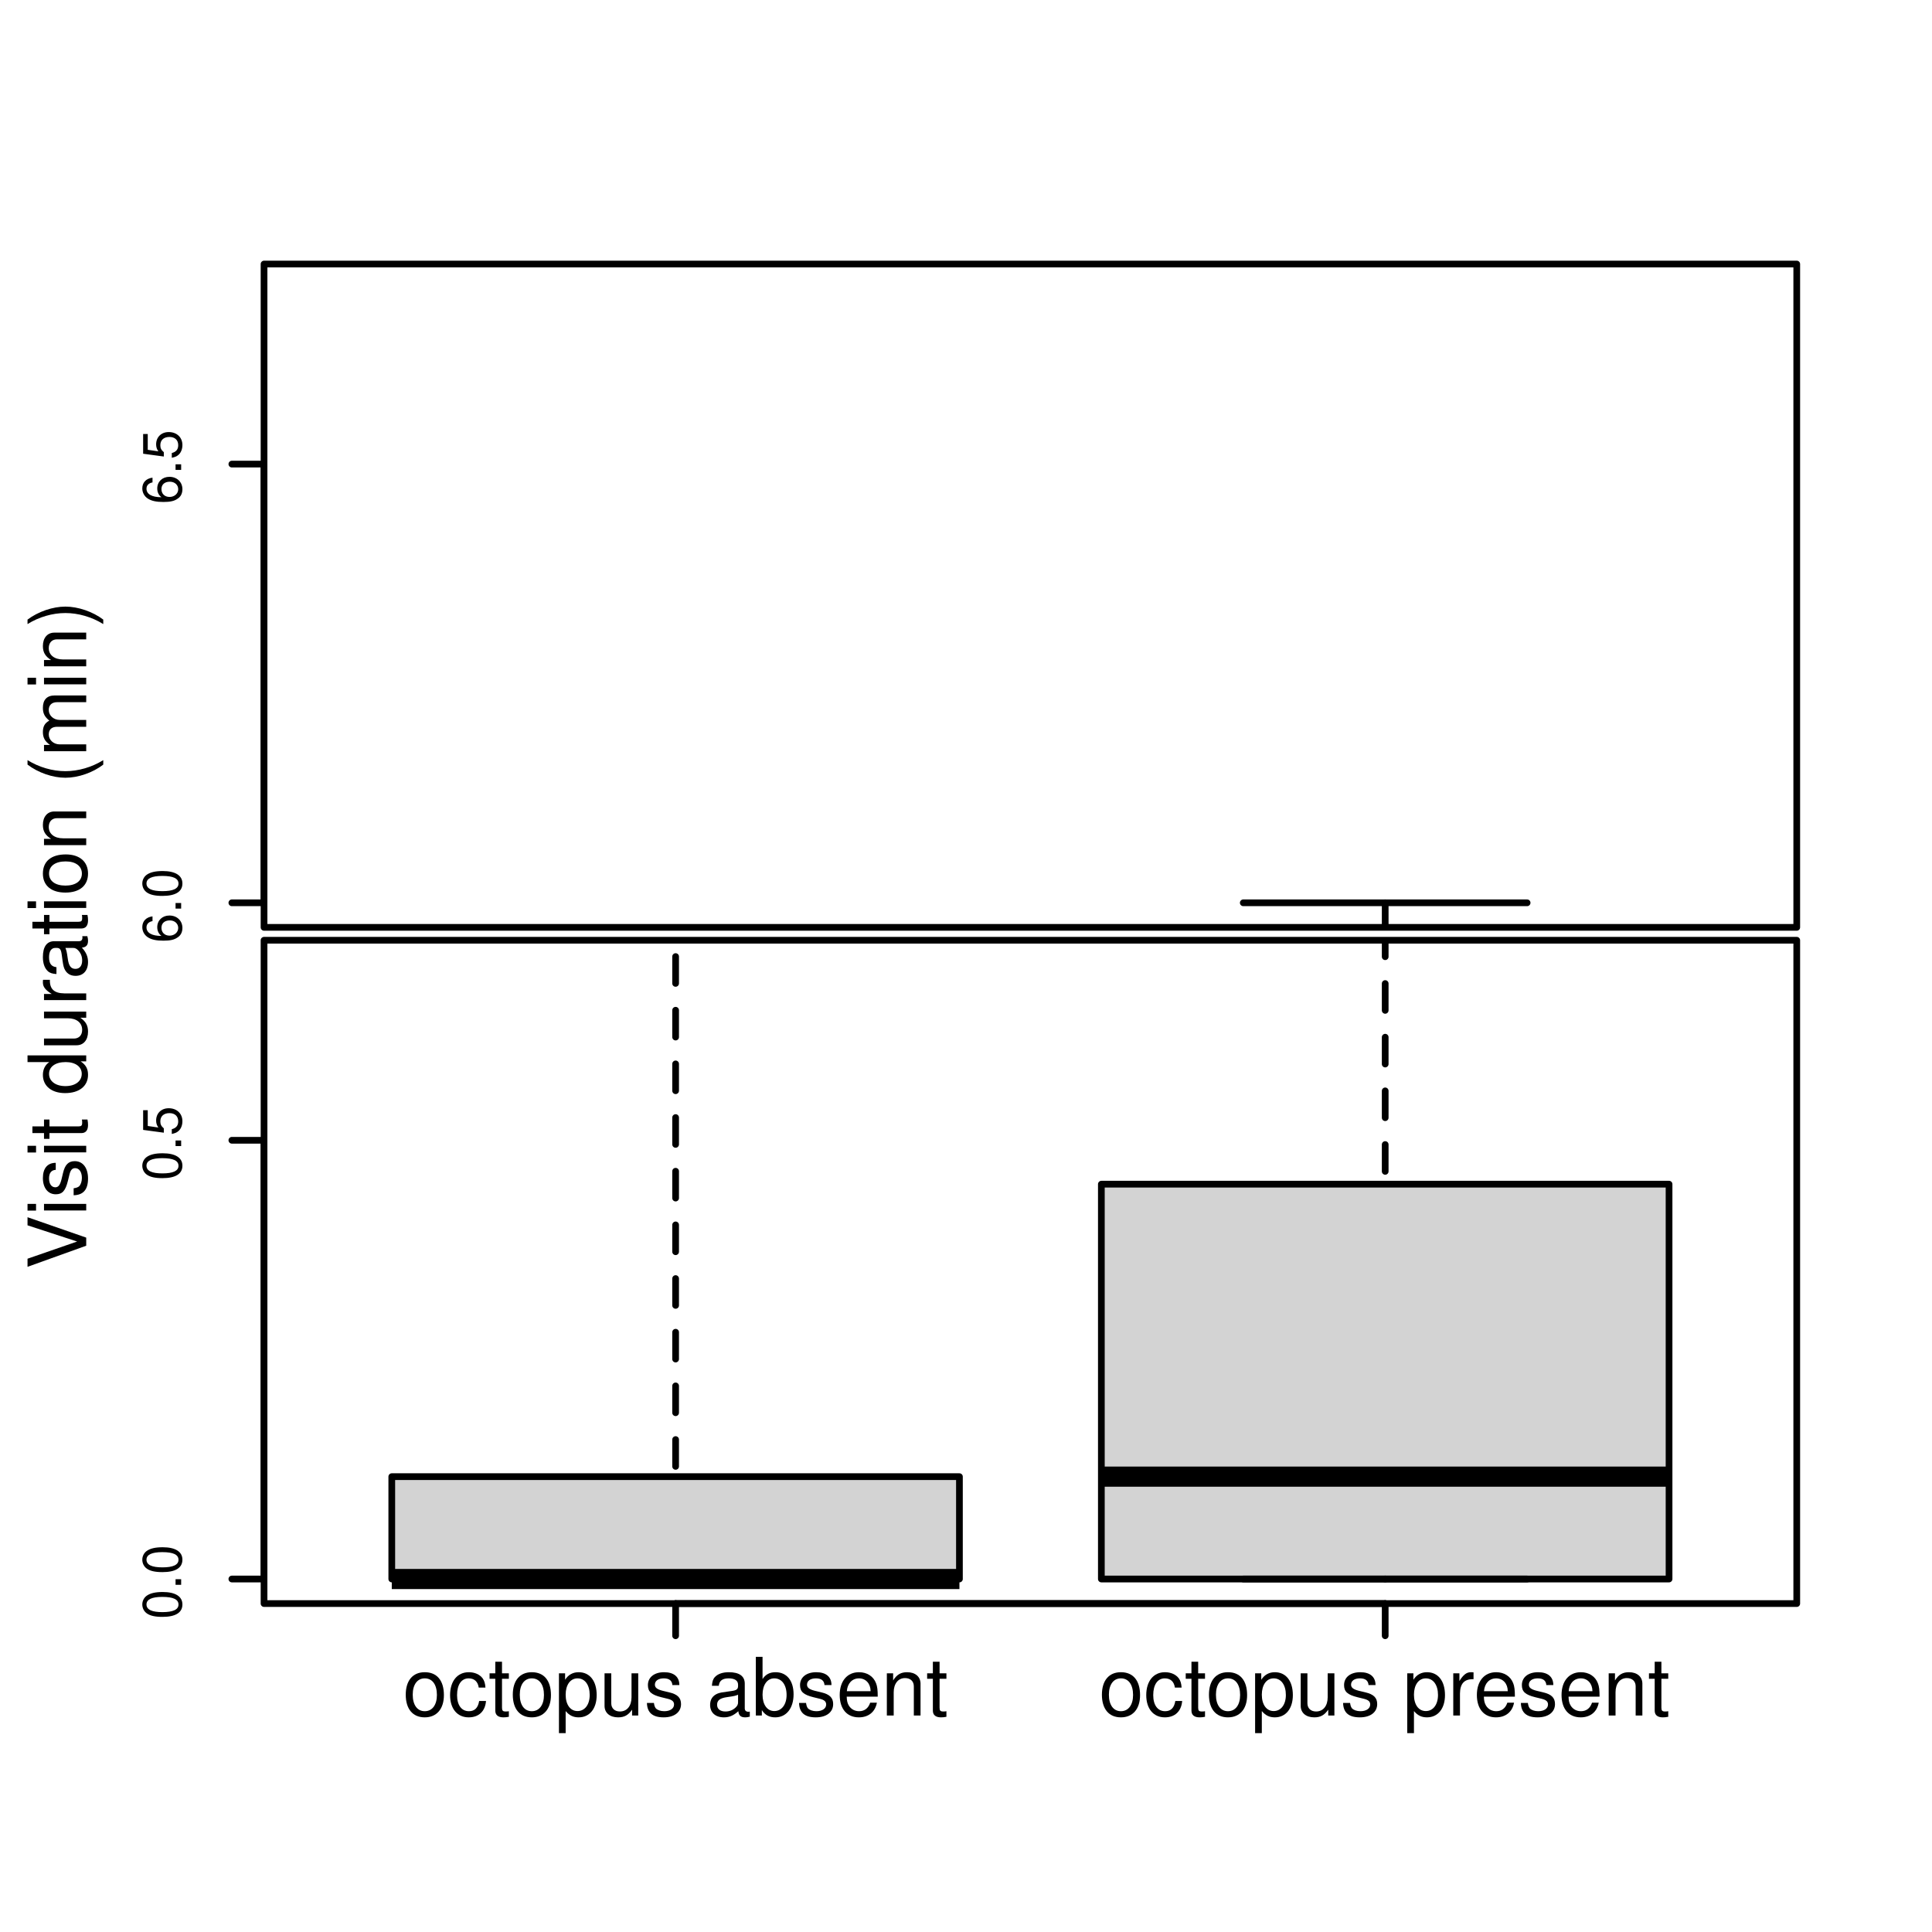
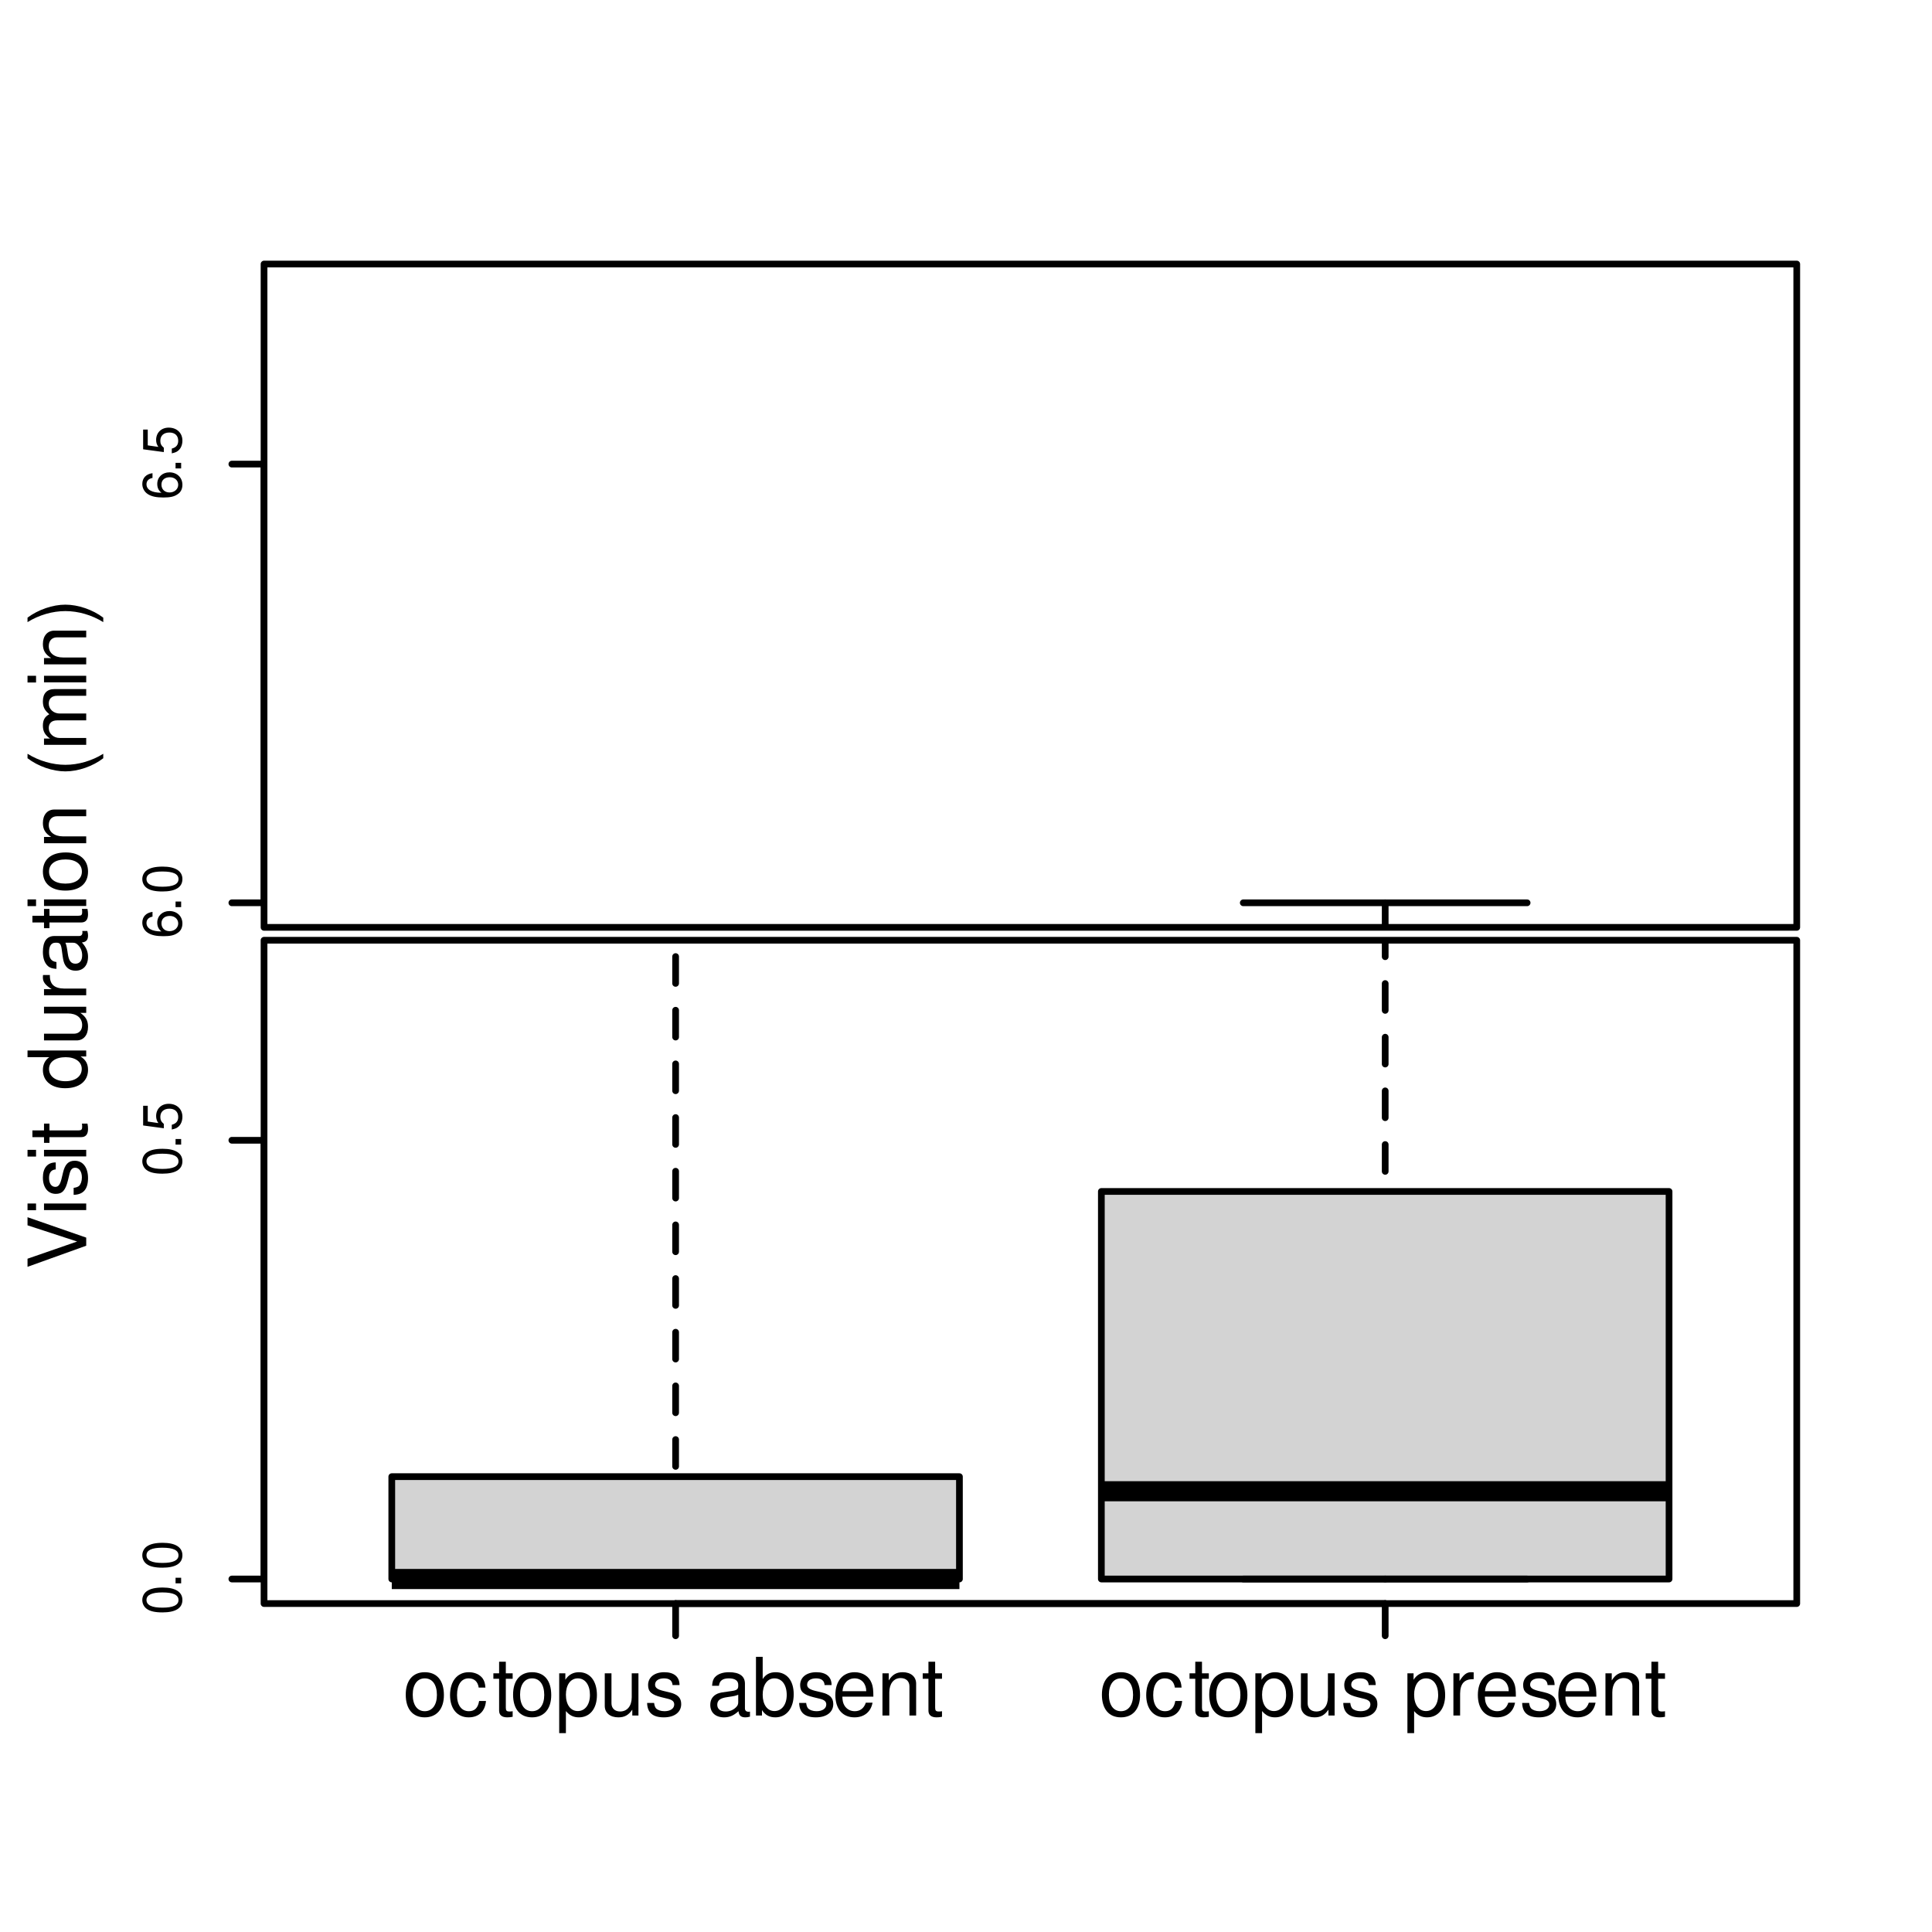
<svg xmlns="http://www.w3.org/2000/svg" xmlns:xlink="http://www.w3.org/1999/xlink" width="216pt" height="216pt" viewBox="0 0 216 216" version="1.1">
  <defs>
    <g>
      <symbol overflow="visible" id="glyph0-0">
        <path style="stroke:none;" d="" />
      </symbol>
      <symbol overflow="visible" id="glyph0-1">
        <path style="stroke:none;" d="M -3.203 -2.984 C -3.922 -2.891 -4.344 -2.438 -4.344 -1.781 C -4.344 -1.312 -4.109 -0.891 -3.719 -0.641 C -3.297 -0.375 -2.766 -0.266 -1.984 -0.266 C -1.25 -0.266 -0.781 -0.359 -0.406 -0.625 C -0.047 -0.844 0.141 -1.219 0.141 -1.688 C 0.141 -2.5 -0.469 -3.078 -1.312 -3.078 C -2.109 -3.078 -2.672 -2.531 -2.672 -1.781 C -2.672 -1.359 -2.516 -1.031 -2.203 -0.797 C -3.281 -0.797 -3.875 -1.141 -3.875 -1.75 C -3.875 -2.125 -3.625 -2.375 -3.203 -2.453 Z M -2.203 -1.703 C -2.203 -2.219 -1.844 -2.531 -1.266 -2.531 C -0.719 -2.531 -0.328 -2.172 -0.328 -1.688 C -0.328 -1.203 -0.75 -0.828 -1.297 -0.828 C -1.844 -0.828 -2.203 -1.188 -2.203 -1.703 Z M -2.203 -1.703 " />
      </symbol>
      <symbol overflow="visible" id="glyph0-2">
        <path style="stroke:none;" d="M -0.625 -1.141 L -0.625 -0.516 L 0 -0.516 L 0 -1.141 Z M -0.625 -1.141 " />
      </symbol>
      <symbol overflow="visible" id="glyph0-3">
        <path style="stroke:none;" d="M -4.344 -1.656 C -4.344 -1.25 -4.156 -0.891 -3.859 -0.672 C -3.484 -0.391 -2.906 -0.266 -2.094 -0.266 C -0.641 -0.266 0.141 -0.734 0.141 -1.656 C 0.141 -2.547 -0.641 -3.047 -2.062 -3.047 C -2.906 -3.047 -3.469 -2.906 -3.859 -2.625 C -4.156 -2.406 -4.344 -2.047 -4.344 -1.656 Z M -3.875 -1.656 C -3.875 -2.219 -3.281 -2.5 -2.109 -2.5 C -0.875 -2.5 -0.297 -2.219 -0.297 -1.641 C -0.297 -1.078 -0.906 -0.797 -2.094 -0.797 C -3.281 -0.797 -3.875 -1.078 -3.875 -1.656 Z M -3.875 -1.656 " />
      </symbol>
      <symbol overflow="visible" id="glyph0-4">
        <path style="stroke:none;" d="M -4.25 -2.859 L -4.25 -0.656 L -1.938 -0.344 L -1.938 -0.828 C -2.234 -1.078 -2.328 -1.281 -2.328 -1.609 C -2.328 -2.188 -1.938 -2.531 -1.312 -2.531 C -0.703 -2.531 -0.328 -2.188 -0.328 -1.609 C -0.328 -1.141 -0.562 -0.859 -1.047 -0.734 L -1.047 -0.203 C -0.703 -0.281 -0.531 -0.344 -0.375 -0.469 C -0.047 -0.703 0.141 -1.141 0.141 -1.625 C 0.141 -2.484 -0.484 -3.078 -1.391 -3.078 C -2.219 -3.078 -2.797 -2.516 -2.797 -1.703 C -2.797 -1.406 -2.719 -1.156 -2.547 -0.922 L -3.734 -1.094 L -3.734 -2.859 Z M -4.25 -2.859 " />
      </symbol>
      <symbol overflow="visible" id="glyph1-0">
        <path style="stroke:none;" d="" />
      </symbol>
      <symbol overflow="visible" id="glyph1-1">
        <path style="stroke:none;" d="M 2.453 -4.844 C 1.109 -4.844 0.328 -3.906 0.328 -2.328 C 0.328 -0.734 1.109 0.203 2.453 0.203 C 3.781 0.203 4.594 -0.734 4.594 -2.281 C 4.594 -3.922 3.812 -4.844 2.453 -4.844 Z M 2.453 -4.156 C 3.297 -4.156 3.812 -3.469 3.812 -2.297 C 3.812 -1.172 3.281 -0.484 2.453 -0.484 C 1.625 -0.484 1.109 -1.172 1.109 -2.328 C 1.109 -3.469 1.625 -4.156 2.453 -4.156 Z M 2.453 -4.156 " />
      </symbol>
      <symbol overflow="visible" id="glyph1-2">
        <path style="stroke:none;" d="M 4.234 -3.125 C 4.203 -3.594 4.109 -3.891 3.922 -4.156 C 3.594 -4.594 3.031 -4.844 2.375 -4.844 C 1.094 -4.844 0.281 -3.844 0.281 -2.281 C 0.281 -0.75 1.094 0.203 2.359 0.203 C 3.484 0.203 4.203 -0.469 4.297 -1.625 L 3.531 -1.625 C 3.406 -0.859 3.031 -0.484 2.391 -0.484 C 1.562 -0.484 1.062 -1.156 1.062 -2.281 C 1.062 -3.453 1.547 -4.156 2.359 -4.156 C 3 -4.156 3.391 -3.781 3.484 -3.125 Z M 4.234 -3.125 " />
      </symbol>
      <symbol overflow="visible" id="glyph1-3">
        <path style="stroke:none;" d="M 2.281 -4.719 L 1.516 -4.719 L 1.516 -6.016 L 0.766 -6.016 L 0.766 -4.719 L 0.125 -4.719 L 0.125 -4.109 L 0.766 -4.109 L 0.766 -0.547 C 0.766 -0.047 1.094 0.203 1.672 0.203 C 1.875 0.203 2.031 0.188 2.281 0.141 L 2.281 -0.484 C 2.172 -0.453 2.078 -0.453 1.922 -0.453 C 1.609 -0.453 1.516 -0.547 1.516 -0.875 L 1.516 -4.109 L 2.281 -4.109 Z M 2.281 -4.719 " />
      </symbol>
      <symbol overflow="visible" id="glyph1-4">
        <path style="stroke:none;" d="M 0.484 1.969 L 1.234 1.969 L 1.234 -0.5 C 1.641 -0.016 2.078 0.203 2.688 0.203 C 3.922 0.203 4.703 -0.781 4.703 -2.281 C 4.703 -3.859 3.938 -4.844 2.688 -4.844 C 2.047 -4.844 1.531 -4.562 1.172 -4 L 1.172 -4.719 L 0.484 -4.719 Z M 2.562 -4.156 C 3.391 -4.156 3.922 -3.422 3.922 -2.297 C 3.922 -1.219 3.375 -0.5 2.562 -0.5 C 1.75 -0.5 1.234 -1.219 1.234 -2.328 C 1.234 -3.422 1.75 -4.156 2.562 -4.156 Z M 2.562 -4.156 " />
      </symbol>
      <symbol overflow="visible" id="glyph1-5">
        <path style="stroke:none;" d="M 4.344 0 L 4.344 -4.719 L 3.594 -4.719 L 3.594 -2.047 C 3.594 -1.078 3.094 -0.453 2.297 -0.453 C 1.703 -0.453 1.328 -0.812 1.328 -1.375 L 1.328 -4.719 L 0.578 -4.719 L 0.578 -1.078 C 0.578 -0.297 1.172 0.203 2.094 0.203 C 2.781 0.203 3.219 -0.031 3.656 -0.656 L 3.656 0 Z M 4.344 0 " />
      </symbol>
      <symbol overflow="visible" id="glyph1-6">
        <path style="stroke:none;" d="M 3.938 -3.406 C 3.938 -4.328 3.328 -4.844 2.234 -4.844 C 1.141 -4.844 0.422 -4.281 0.422 -3.406 C 0.422 -2.672 0.797 -2.328 1.922 -2.047 L 2.625 -1.875 C 3.141 -1.75 3.344 -1.562 3.344 -1.234 C 3.344 -0.781 2.906 -0.484 2.25 -0.484 C 1.844 -0.484 1.5 -0.609 1.312 -0.797 C 1.203 -0.938 1.141 -1.078 1.094 -1.406 L 0.312 -1.406 C 0.344 -0.312 0.953 0.203 2.188 0.203 C 3.375 0.203 4.125 -0.375 4.125 -1.281 C 4.125 -1.984 3.734 -2.375 2.797 -2.594 L 2.078 -2.766 C 1.469 -2.922 1.203 -3.109 1.203 -3.453 C 1.203 -3.891 1.594 -4.156 2.203 -4.156 C 2.812 -4.156 3.125 -3.891 3.156 -3.406 Z M 3.938 -3.406 " />
      </symbol>
      <symbol overflow="visible" id="glyph1-7">
        <path style="stroke:none;" d="" />
      </symbol>
      <symbol overflow="visible" id="glyph1-8">
        <path style="stroke:none;" d="M 4.812 -0.438 C 4.734 -0.422 4.703 -0.422 4.656 -0.422 C 4.391 -0.422 4.25 -0.562 4.25 -0.797 L 4.25 -3.562 C 4.25 -4.406 3.641 -4.844 2.469 -4.844 C 1.781 -4.844 1.234 -4.656 0.906 -4.297 C 0.688 -4.062 0.609 -3.781 0.578 -3.328 L 1.344 -3.328 C 1.406 -3.891 1.75 -4.156 2.453 -4.156 C 3.125 -4.156 3.5 -3.906 3.5 -3.453 L 3.5 -3.266 C 3.484 -2.938 3.328 -2.812 2.719 -2.734 C 1.656 -2.594 1.5 -2.562 1.203 -2.453 C 0.656 -2.219 0.375 -1.797 0.375 -1.188 C 0.375 -0.328 0.969 0.203 1.922 0.203 C 2.516 0.203 3 0 3.531 -0.484 C 3.578 0 3.812 0.203 4.297 0.203 C 4.469 0.203 4.562 0.188 4.812 0.125 Z M 3.5 -1.484 C 3.5 -1.234 3.422 -1.078 3.203 -0.875 C 2.891 -0.594 2.531 -0.453 2.094 -0.453 C 1.5 -0.453 1.156 -0.734 1.156 -1.203 C 1.156 -1.703 1.484 -1.953 2.297 -2.062 C 3.094 -2.172 3.25 -2.219 3.5 -2.328 Z M 3.5 -1.484 " />
      </symbol>
      <symbol overflow="visible" id="glyph1-9">
        <path style="stroke:none;" d="M 0.484 -6.562 L 0.484 0 L 1.156 0 L 1.156 -0.609 C 1.516 -0.047 2 0.203 2.656 0.203 C 3.891 0.203 4.703 -0.812 4.703 -2.375 C 4.703 -3.906 3.938 -4.844 2.688 -4.844 C 2.047 -4.844 1.578 -4.609 1.234 -4.078 L 1.234 -6.562 Z M 2.547 -4.156 C 3.391 -4.156 3.922 -3.422 3.922 -2.297 C 3.922 -1.219 3.359 -0.5 2.547 -0.5 C 1.75 -0.5 1.234 -1.219 1.234 -2.328 C 1.234 -3.422 1.75 -4.156 2.547 -4.156 Z M 2.547 -4.156 " />
      </symbol>
      <symbol overflow="visible" id="glyph1-10">
        <path style="stroke:none;" d="M 4.609 -2.109 C 4.609 -2.828 4.562 -3.266 4.422 -3.609 C 4.125 -4.391 3.406 -4.844 2.516 -4.844 C 1.203 -4.844 0.359 -3.859 0.359 -2.297 C 0.359 -0.734 1.172 0.203 2.5 0.203 C 3.578 0.203 4.328 -0.406 4.516 -1.438 L 3.766 -1.438 C 3.562 -0.812 3.125 -0.484 2.531 -0.484 C 2.047 -0.484 1.641 -0.703 1.391 -1.094 C 1.219 -1.375 1.156 -1.641 1.141 -2.109 Z M 1.156 -2.719 C 1.219 -3.594 1.75 -4.156 2.516 -4.156 C 3.281 -4.156 3.812 -3.562 3.812 -2.719 Z M 1.156 -2.719 " />
      </symbol>
      <symbol overflow="visible" id="glyph1-11">
        <path style="stroke:none;" d="M 0.625 -4.719 L 0.625 0 L 1.391 0 L 1.391 -2.594 C 1.391 -3.562 1.891 -4.188 2.656 -4.188 C 3.266 -4.188 3.641 -3.828 3.641 -3.266 L 3.641 0 L 4.391 0 L 4.391 -3.562 C 4.391 -4.344 3.797 -4.844 2.891 -4.844 C 2.188 -4.844 1.734 -4.578 1.328 -3.922 L 1.328 -4.719 Z M 0.625 -4.719 " />
      </symbol>
      <symbol overflow="visible" id="glyph1-12">
        <path style="stroke:none;" d="M 0.625 -4.719 L 0.625 0 L 1.375 0 L 1.375 -2.453 C 1.391 -3.578 1.859 -4.094 2.891 -4.062 L 2.891 -4.828 C 2.766 -4.844 2.688 -4.844 2.594 -4.844 C 2.109 -4.844 1.75 -4.562 1.312 -3.859 L 1.312 -4.719 Z M 0.625 -4.719 " />
      </symbol>
      <symbol overflow="visible" id="glyph2-0">
        <path style="stroke:none;" d="" />
      </symbol>
      <symbol overflow="visible" id="glyph2-1">
        <path style="stroke:none;" d="M 0 -3.531 L -6.562 -5.812 L -6.562 -4.906 L -1.016 -3.094 L -6.562 -1.172 L -6.562 -0.266 L 0 -2.625 Z M 0 -3.531 " />
      </symbol>
      <symbol overflow="visible" id="glyph2-2">
        <path style="stroke:none;" d="M -4.719 -1.344 L -4.719 -0.609 L 0 -0.609 L 0 -1.344 Z M -6.562 -1.344 L -6.562 -0.594 L -5.609 -0.594 L -5.609 -1.344 Z M -6.562 -1.344 " />
      </symbol>
      <symbol overflow="visible" id="glyph2-3">
        <path style="stroke:none;" d="M -3.406 -3.938 C -4.328 -3.938 -4.844 -3.328 -4.844 -2.234 C -4.844 -1.141 -4.281 -0.422 -3.406 -0.422 C -2.672 -0.422 -2.328 -0.797 -2.047 -1.922 L -1.875 -2.625 C -1.75 -3.141 -1.562 -3.344 -1.234 -3.344 C -0.781 -3.344 -0.484 -2.906 -0.484 -2.25 C -0.484 -1.844 -0.609 -1.5 -0.797 -1.312 C -0.938 -1.203 -1.078 -1.141 -1.406 -1.094 L -1.406 -0.312 C -0.312 -0.344 0.203 -0.953 0.203 -2.188 C 0.203 -3.375 -0.375 -4.125 -1.281 -4.125 C -1.984 -4.125 -2.375 -3.734 -2.594 -2.797 L -2.766 -2.078 C -2.922 -1.469 -3.109 -1.203 -3.453 -1.203 C -3.891 -1.203 -4.156 -1.594 -4.156 -2.203 C -4.156 -2.812 -3.891 -3.125 -3.406 -3.156 Z M -3.406 -3.938 " />
      </symbol>
      <symbol overflow="visible" id="glyph2-4">
        <path style="stroke:none;" d="M -4.719 -2.281 L -4.719 -1.516 L -6.016 -1.516 L -6.016 -0.766 L -4.719 -0.766 L -4.719 -0.125 L -4.109 -0.125 L -4.109 -0.766 L -0.547 -0.766 C -0.047 -0.766 0.203 -1.094 0.203 -1.672 C 0.203 -1.875 0.188 -2.031 0.141 -2.281 L -0.484 -2.281 C -0.453 -2.172 -0.453 -2.078 -0.453 -1.922 C -0.453 -1.609 -0.547 -1.516 -0.875 -1.516 L -4.109 -1.516 L -4.109 -2.281 Z M -4.719 -2.281 " />
      </symbol>
      <symbol overflow="visible" id="glyph2-5">
        <path style="stroke:none;" d="" />
      </symbol>
      <symbol overflow="visible" id="glyph2-6">
        <path style="stroke:none;" d="M -6.562 -4.453 L -6.562 -3.703 L -4.125 -3.703 C -4.594 -3.391 -4.844 -2.891 -4.844 -2.266 C -4.844 -1.031 -3.875 -0.234 -2.359 -0.234 C -0.781 -0.234 0.203 -1.016 0.203 -2.281 C 0.203 -2.938 -0.031 -3.391 -0.625 -3.781 L 0 -3.781 L 0 -4.453 Z M -4.156 -2.391 C -4.156 -3.188 -3.438 -3.703 -2.297 -3.703 C -1.219 -3.703 -0.5 -3.188 -0.5 -2.391 C -0.5 -1.562 -1.219 -1.016 -2.328 -1.016 C -3.422 -1.016 -4.156 -1.562 -4.156 -2.391 Z M -4.156 -2.391 " />
      </symbol>
      <symbol overflow="visible" id="glyph2-7">
        <path style="stroke:none;" d="M 0 -4.344 L -4.719 -4.344 L -4.719 -3.594 L -2.047 -3.594 C -1.078 -3.594 -0.453 -3.094 -0.453 -2.297 C -0.453 -1.703 -0.812 -1.328 -1.375 -1.328 L -4.719 -1.328 L -4.719 -0.578 L -1.078 -0.578 C -0.297 -0.578 0.203 -1.172 0.203 -2.094 C 0.203 -2.781 -0.031 -3.219 -0.656 -3.656 L 0 -3.656 Z M 0 -4.344 " />
      </symbol>
      <symbol overflow="visible" id="glyph2-8">
        <path style="stroke:none;" d="M -4.719 -0.625 L 0 -0.625 L 0 -1.375 L -2.453 -1.375 C -3.578 -1.391 -4.094 -1.859 -4.062 -2.891 L -4.828 -2.891 C -4.844 -2.766 -4.844 -2.688 -4.844 -2.594 C -4.844 -2.109 -4.562 -1.75 -3.859 -1.312 L -4.719 -1.312 Z M -4.719 -0.625 " />
      </symbol>
      <symbol overflow="visible" id="glyph2-9">
        <path style="stroke:none;" d="M -0.438 -4.812 C -0.422 -4.734 -0.422 -4.703 -0.422 -4.656 C -0.422 -4.391 -0.562 -4.25 -0.797 -4.25 L -3.562 -4.25 C -4.406 -4.25 -4.844 -3.641 -4.844 -2.469 C -4.844 -1.781 -4.656 -1.234 -4.297 -0.906 C -4.062 -0.688 -3.781 -0.609 -3.328 -0.578 L -3.328 -1.344 C -3.891 -1.406 -4.156 -1.75 -4.156 -2.453 C -4.156 -3.125 -3.906 -3.5 -3.453 -3.5 L -3.266 -3.5 C -2.938 -3.484 -2.812 -3.328 -2.734 -2.719 C -2.594 -1.656 -2.562 -1.5 -2.453 -1.203 C -2.219 -0.656 -1.797 -0.375 -1.188 -0.375 C -0.328 -0.375 0.203 -0.969 0.203 -1.922 C 0.203 -2.516 0 -3 -0.484 -3.531 C 0 -3.578 0.203 -3.812 0.203 -4.297 C 0.203 -4.469 0.188 -4.562 0.125 -4.812 Z M -1.484 -3.5 C -1.234 -3.5 -1.078 -3.422 -0.875 -3.203 C -0.594 -2.891 -0.453 -2.531 -0.453 -2.094 C -0.453 -1.5 -0.734 -1.156 -1.203 -1.156 C -1.703 -1.156 -1.953 -1.484 -2.062 -2.297 C -2.172 -3.094 -2.219 -3.25 -2.328 -3.5 Z M -1.484 -3.5 " />
      </symbol>
      <symbol overflow="visible" id="glyph2-10">
        <path style="stroke:none;" d="M -4.844 -2.453 C -4.844 -1.109 -3.906 -0.328 -2.328 -0.328 C -0.734 -0.328 0.203 -1.109 0.203 -2.453 C 0.203 -3.781 -0.734 -4.594 -2.281 -4.594 C -3.922 -4.594 -4.844 -3.812 -4.844 -2.453 Z M -4.156 -2.453 C -4.156 -3.297 -3.469 -3.812 -2.297 -3.812 C -1.172 -3.812 -0.484 -3.281 -0.484 -2.453 C -0.484 -1.625 -1.172 -1.109 -2.328 -1.109 C -3.469 -1.109 -4.156 -1.625 -4.156 -2.453 Z M -4.156 -2.453 " />
      </symbol>
      <symbol overflow="visible" id="glyph2-11">
        <path style="stroke:none;" d="M -4.719 -0.625 L 0 -0.625 L 0 -1.391 L -2.594 -1.391 C -3.562 -1.391 -4.188 -1.891 -4.188 -2.656 C -4.188 -3.266 -3.828 -3.641 -3.266 -3.641 L 0 -3.641 L 0 -4.391 L -3.562 -4.391 C -4.344 -4.391 -4.844 -3.797 -4.844 -2.891 C -4.844 -2.188 -4.578 -1.734 -3.922 -1.328 L -4.719 -1.328 Z M -4.719 -0.625 " />
      </symbol>
      <symbol overflow="visible" id="glyph2-12">
        <path style="stroke:none;" d="M -6.562 -2.125 C -5.375 -1.219 -3.75 -0.656 -2.328 -0.656 C -0.906 -0.656 0.734 -1.219 1.906 -2.125 L 1.906 -2.625 C 0.625 -1.828 -0.891 -1.391 -2.328 -1.391 C -3.766 -1.391 -5.281 -1.828 -6.562 -2.625 Z M -6.562 -2.125 " />
      </symbol>
      <symbol overflow="visible" id="glyph2-13">
        <path style="stroke:none;" d="M -4.719 -0.625 L 0 -0.625 L 0 -1.391 L -2.969 -1.391 C -3.641 -1.391 -4.188 -1.875 -4.188 -2.5 C -4.188 -3.047 -3.859 -3.359 -3.25 -3.359 L 0 -3.359 L 0 -4.125 L -2.969 -4.125 C -3.641 -4.125 -4.188 -4.609 -4.188 -5.234 C -4.188 -5.781 -3.844 -6.109 -3.25 -6.109 L 0 -6.109 L 0 -6.859 L -3.531 -6.859 C -4.391 -6.859 -4.844 -6.375 -4.844 -5.484 C -4.844 -4.859 -4.656 -4.484 -4.125 -4.047 C -4.641 -3.766 -4.844 -3.391 -4.844 -2.766 C -4.844 -2.141 -4.609 -1.719 -4.047 -1.328 L -4.719 -1.328 Z M -4.719 -0.625 " />
      </symbol>
      <symbol overflow="visible" id="glyph2-14">
        <path style="stroke:none;" d="M 1.906 -0.844 C 0.734 -1.734 -0.906 -2.297 -2.328 -2.297 C -3.75 -2.297 -5.375 -1.734 -6.562 -0.844 L -6.562 -0.344 C -5.281 -1.141 -3.766 -1.578 -2.328 -1.578 C -0.891 -1.578 0.625 -1.141 1.906 -0.344 Z M 1.906 -0.844 " />
      </symbol>
    </g>
    <clipPath id="clip1">
      <path d="M 154 100 L 156 100 L 156 103.68 L 154 103.68 Z M 154 100 " />
    </clipPath>
    <clipPath id="clip2">
      <path d="M 75 105.121 L 76 105.121 L 76 166 L 75 166 Z M 75 105.121 " />
    </clipPath>
    <clipPath id="clip3">
-       <path d="M 154 105.121 L 156 105.121 L 156 133 L 154 133 Z M 154 105.121 " />
+       <path d="M 154 105.121 L 156 105.121 L 156 134 L 154 134 Z M 154 105.121 " />
    </clipPath>
  </defs>
-   <g id="surface392">
+   <g id="surface181">
    <rect x="0" y="0" width="216" height="216" style="fill:rgb(100%,100%,100%);fill-opacity:1;stroke:none;" />
    <g clip-path="url(#clip1)" clip-rule="nonzero">
-       <path style="fill:none;stroke-width:0.75;stroke-linecap:round;stroke-linejoin:round;stroke:rgb(0%,0%,0%);stroke-opacity:1;stroke-dasharray:3,3;stroke-miterlimit:10;" d="M 154.867 100.934 L 154.867 645.363 " />
+       <path style="fill:none;stroke-width:0.75;stroke-linecap:round;stroke-linejoin:round;stroke:rgb(0%,0%,0%);stroke-opacity:1;stroke-dasharray:3,3;stroke-miterlimit:10;" d="M 154.867 100.934 L 154.867 646.18 " />
    </g>
    <path style="fill:none;stroke-width:0.75;stroke-linecap:round;stroke-linejoin:round;stroke:rgb(0%,0%,0%);stroke-opacity:1;stroke-miterlimit:10;" d="M 139 100.934 L 170.734 100.934 " />
    <path style="fill:none;stroke-width:0.75;stroke-linecap:round;stroke-linejoin:round;stroke:rgb(0%,0%,0%);stroke-opacity:1;stroke-miterlimit:10;" d="M 29.52 100.934 L 29.52 51.887 " />
    <path style="fill:none;stroke-width:0.75;stroke-linecap:round;stroke-linejoin:round;stroke:rgb(0%,0%,0%);stroke-opacity:1;stroke-miterlimit:10;" d="M 29.52 100.934 L 25.922 100.934 " />
    <path style="fill:none;stroke-width:0.75;stroke-linecap:round;stroke-linejoin:round;stroke:rgb(0%,0%,0%);stroke-opacity:1;stroke-miterlimit:10;" d="M 29.52 51.887 L 25.922 51.887 " />
    <g style="fill:rgb(0%,0%,0%);fill-opacity:1;">
-       <use xlink:href="#glyph0-1" x="20.253" y="105.434" />
-       <use xlink:href="#glyph0-2" x="20.253" y="102.098" />
-       <use xlink:href="#glyph0-3" x="20.253" y="100.43" />
-     </g>
-     <g style="fill:rgb(0%,0%,0%);fill-opacity:1;">
-       <use xlink:href="#glyph0-1" x="20.253" y="56.387" />
-       <use xlink:href="#glyph0-2" x="20.253" y="53.051" />
-       <use xlink:href="#glyph0-4" x="20.253" y="51.383" />
+       <use xlink:href="#glyph0-1" x="20.253" y="104.934" />
+       <use xlink:href="#glyph0-2" x="20.253" y="101.934" />
+       <use xlink:href="#glyph0-3" x="20.253" y="99.934" />
+     </g>
+     <g style="fill:rgb(0%,0%,0%);fill-opacity:1;">
+       <use xlink:href="#glyph0-1" x="20.253" y="55.887" />
+       <use xlink:href="#glyph0-2" x="20.253" y="52.887" />
+       <use xlink:href="#glyph0-4" x="20.253" y="50.887" />
    </g>
    <path style="fill:none;stroke-width:0.75;stroke-linecap:round;stroke-linejoin:round;stroke:rgb(0%,0%,0%);stroke-opacity:1;stroke-miterlimit:10;" d="M 29.52 103.68 L 200.879 103.68 L 200.879 29.52 L 29.52 29.52 Z M 29.52 103.68 " />
    <path style=" stroke:none;fill-rule:nonzero;fill:rgb(82.745%,82.745%,82.745%);fill-opacity:1;" d="M 43.801 176.535 L 107.266 176.535 L 107.266 165.09 L 43.801 165.09 Z M 43.801 176.535 " />
    <path style="fill:none;stroke-width:2.25;stroke-linecap:butt;stroke-linejoin:round;stroke:rgb(0%,0%,0%);stroke-opacity:1;stroke-miterlimit:10;" d="M 43.801 176.535 L 107.266 176.535 " />
    <path style="fill:none;stroke-width:0.75;stroke-linecap:round;stroke-linejoin:round;stroke:rgb(0%,0%,0%);stroke-opacity:1;stroke-dasharray:3,3;stroke-miterlimit:10;" d="M 75.535 176.535 L 75.535 176.535 " />
    <g clip-path="url(#clip2)" clip-rule="nonzero">
      <path style="fill:none;stroke-width:0.75;stroke-linecap:round;stroke-linejoin:round;stroke:rgb(0%,0%,0%);stroke-opacity:1;stroke-dasharray:3,3;stroke-miterlimit:10;" d="M 75.535 -85.055 L 75.535 165.09 " />
    </g>
    <path style="fill:none;stroke-width:0.75;stroke-linecap:round;stroke-linejoin:round;stroke:rgb(0%,0%,0%);stroke-opacity:1;stroke-miterlimit:10;" d="M 59.668 176.535 L 91.398 176.535 " />
    <path style="fill:none;stroke-width:0.75;stroke-linecap:round;stroke-linejoin:round;stroke:rgb(0%,0%,0%);stroke-opacity:1;stroke-miterlimit:10;" d="M 43.801 176.535 L 107.266 176.535 L 107.266 165.09 L 43.801 165.09 Z M 43.801 176.535 " />
-     <path style=" stroke:none;fill-rule:nonzero;fill:rgb(82.745%,82.745%,82.745%);fill-opacity:1;" d="M 123.133 176.535 L 186.602 176.535 L 186.602 132.391 L 123.133 132.391 Z M 123.133 176.535 " />
-     <path style="fill:none;stroke-width:2.25;stroke-linecap:butt;stroke-linejoin:round;stroke:rgb(0%,0%,0%);stroke-opacity:1;stroke-miterlimit:10;" d="M 123.133 165.09 L 186.602 165.09 " />
+     <path style=" stroke:none;fill-rule:nonzero;fill:rgb(82.745%,82.745%,82.745%);fill-opacity:1;" d="M 123.133 176.535 L 186.602 176.535 L 186.602 133.207 L 123.133 133.207 Z M 123.133 176.535 " />
+     <path style="fill:none;stroke-width:2.25;stroke-linecap:butt;stroke-linejoin:round;stroke:rgb(0%,0%,0%);stroke-opacity:1;stroke-miterlimit:10;" d="M 123.133 166.723 L 186.602 166.723 " />
    <path style="fill:none;stroke-width:0.75;stroke-linecap:round;stroke-linejoin:round;stroke:rgb(0%,0%,0%);stroke-opacity:1;stroke-dasharray:3,3;stroke-miterlimit:10;" d="M 154.867 176.535 L 154.867 176.535 " />
    <g clip-path="url(#clip3)" clip-rule="nonzero">
-       <path style="fill:none;stroke-width:0.75;stroke-linecap:round;stroke-linejoin:round;stroke:rgb(0%,0%,0%);stroke-opacity:1;stroke-dasharray:3,3;stroke-miterlimit:10;" d="M 154.867 -412.039 L 154.867 132.391 " />
+       <path style="fill:none;stroke-width:0.75;stroke-linecap:round;stroke-linejoin:round;stroke:rgb(0%,0%,0%);stroke-opacity:1;stroke-dasharray:3,3;stroke-miterlimit:10;" d="M 154.867 -412.039 L 154.867 133.207 " />
    </g>
    <path style="fill:none;stroke-width:0.75;stroke-linecap:round;stroke-linejoin:round;stroke:rgb(0%,0%,0%);stroke-opacity:1;stroke-miterlimit:10;" d="M 139 176.535 L 170.734 176.535 " />
-     <path style="fill:none;stroke-width:0.75;stroke-linecap:round;stroke-linejoin:round;stroke:rgb(0%,0%,0%);stroke-opacity:1;stroke-miterlimit:10;" d="M 123.133 176.535 L 186.602 176.535 L 186.602 132.391 L 123.133 132.391 Z M 123.133 176.535 " />
+     <path style="fill:none;stroke-width:0.75;stroke-linecap:round;stroke-linejoin:round;stroke:rgb(0%,0%,0%);stroke-opacity:1;stroke-miterlimit:10;" d="M 123.133 176.535 L 186.602 176.535 L 186.602 133.207 L 123.133 133.207 Z M 123.133 176.535 " />
    <path style="fill:none;stroke-width:0.75;stroke-linecap:round;stroke-linejoin:round;stroke:rgb(0%,0%,0%);stroke-opacity:1;stroke-miterlimit:10;" d="M 29.52 176.535 L 29.52 127.484 " />
    <path style="fill:none;stroke-width:0.75;stroke-linecap:round;stroke-linejoin:round;stroke:rgb(0%,0%,0%);stroke-opacity:1;stroke-miterlimit:10;" d="M 29.52 176.535 L 25.922 176.535 " />
    <path style="fill:none;stroke-width:0.75;stroke-linecap:round;stroke-linejoin:round;stroke:rgb(0%,0%,0%);stroke-opacity:1;stroke-miterlimit:10;" d="M 29.52 127.484 L 25.922 127.484 " />
    <g style="fill:rgb(0%,0%,0%);fill-opacity:1;">
-       <use xlink:href="#glyph0-3" x="20.253" y="181.035" />
-       <use xlink:href="#glyph0-2" x="20.253" y="177.699" />
-       <use xlink:href="#glyph0-3" x="20.253" y="176.031" />
-     </g>
-     <g style="fill:rgb(0%,0%,0%);fill-opacity:1;">
-       <use xlink:href="#glyph0-3" x="20.253" y="131.984" />
-       <use xlink:href="#glyph0-2" x="20.253" y="128.648" />
-       <use xlink:href="#glyph0-4" x="20.253" y="126.98" />
+       <use xlink:href="#glyph0-3" x="20.253" y="180.535" />
+       <use xlink:href="#glyph0-2" x="20.253" y="177.535" />
+       <use xlink:href="#glyph0-3" x="20.253" y="175.535" />
+     </g>
+     <g style="fill:rgb(0%,0%,0%);fill-opacity:1;">
+       <use xlink:href="#glyph0-3" x="20.253" y="131.484" />
+       <use xlink:href="#glyph0-2" x="20.253" y="128.484" />
+       <use xlink:href="#glyph0-4" x="20.253" y="126.484" />
    </g>
    <path style="fill:none;stroke-width:0.75;stroke-linecap:round;stroke-linejoin:round;stroke:rgb(0%,0%,0%);stroke-opacity:1;stroke-miterlimit:10;" d="M 75.535 179.281 L 154.867 179.281 " />
    <path style="fill:none;stroke-width:0.75;stroke-linecap:round;stroke-linejoin:round;stroke:rgb(0%,0%,0%);stroke-opacity:1;stroke-miterlimit:10;" d="M 75.535 179.281 L 75.535 182.879 " />
    <path style="fill:none;stroke-width:0.75;stroke-linecap:round;stroke-linejoin:round;stroke:rgb(0%,0%,0%);stroke-opacity:1;stroke-miterlimit:10;" d="M 154.867 179.281 L 154.867 182.879 " />
    <g style="fill:rgb(0%,0%,0%);fill-opacity:1;">
      <use xlink:href="#glyph1-1" x="45.035" y="191.799" />
-       <use xlink:href="#glyph1-2" x="50.039" y="191.799" />
-       <use xlink:href="#glyph1-3" x="54.609" y="191.799" />
-       <use xlink:href="#glyph1-1" x="57.003" y="191.799" />
-       <use xlink:href="#glyph1-4" x="62.007" y="191.799" />
-       <use xlink:href="#glyph1-5" x="67.011" y="191.799" />
-       <use xlink:href="#glyph1-6" x="72.015" y="191.799" />
-       <use xlink:href="#glyph1-7" x="76.514" y="191.799" />
-       <use xlink:href="#glyph1-8" x="79.016" y="191.799" />
-       <use xlink:href="#glyph1-9" x="84.02" y="191.799" />
-       <use xlink:href="#glyph1-6" x="89.023" y="191.799" />
-       <use xlink:href="#glyph1-10" x="93.522" y="191.799" />
-       <use xlink:href="#glyph1-11" x="98.526" y="191.799" />
-       <use xlink:href="#glyph1-3" x="103.53" y="191.799" />
+       <use xlink:href="#glyph1-2" x="50.035" y="191.799" />
+       <use xlink:href="#glyph1-3" x="55.035" y="191.799" />
+       <use xlink:href="#glyph1-1" x="57.035" y="191.799" />
+       <use xlink:href="#glyph1-4" x="62.035" y="191.799" />
+       <use xlink:href="#glyph1-5" x="67.035" y="191.799" />
+       <use xlink:href="#glyph1-6" x="72.035" y="191.799" />
+       <use xlink:href="#glyph1-7" x="76.035" y="191.799" />
+       <use xlink:href="#glyph1-8" x="79.035" y="191.799" />
+       <use xlink:href="#glyph1-9" x="84.035" y="191.799" />
+       <use xlink:href="#glyph1-6" x="89.035" y="191.799" />
+       <use xlink:href="#glyph1-10" x="93.035" y="191.799" />
+       <use xlink:href="#glyph1-11" x="98.035" y="191.799" />
+       <use xlink:href="#glyph1-3" x="103.035" y="191.799" />
    </g>
    <g style="fill:rgb(0%,0%,0%);fill-opacity:1;">
      <use xlink:href="#glyph1-1" x="122.867" y="191.799" />
-       <use xlink:href="#glyph1-2" x="127.871" y="191.799" />
-       <use xlink:href="#glyph1-3" x="132.441" y="191.799" />
-       <use xlink:href="#glyph1-1" x="134.835" y="191.799" />
-       <use xlink:href="#glyph1-4" x="139.839" y="191.799" />
-       <use xlink:href="#glyph1-5" x="144.843" y="191.799" />
-       <use xlink:href="#glyph1-6" x="149.847" y="191.799" />
-       <use xlink:href="#glyph1-7" x="154.346" y="191.799" />
-       <use xlink:href="#glyph1-4" x="156.848" y="191.799" />
-       <use xlink:href="#glyph1-12" x="161.852" y="191.799" />
-       <use xlink:href="#glyph1-10" x="164.757" y="191.799" />
-       <use xlink:href="#glyph1-6" x="169.725" y="191.799" />
-       <use xlink:href="#glyph1-10" x="174.224" y="191.799" />
-       <use xlink:href="#glyph1-11" x="179.228" y="191.799" />
-       <use xlink:href="#glyph1-3" x="184.231" y="191.799" />
+       <use xlink:href="#glyph1-2" x="127.867" y="191.799" />
+       <use xlink:href="#glyph1-3" x="132.867" y="191.799" />
+       <use xlink:href="#glyph1-1" x="134.867" y="191.799" />
+       <use xlink:href="#glyph1-4" x="139.867" y="191.799" />
+       <use xlink:href="#glyph1-5" x="144.867" y="191.799" />
+       <use xlink:href="#glyph1-6" x="149.867" y="191.799" />
+       <use xlink:href="#glyph1-7" x="153.867" y="191.799" />
+       <use xlink:href="#glyph1-4" x="156.867" y="191.799" />
+       <use xlink:href="#glyph1-12" x="161.867" y="191.799" />
+       <use xlink:href="#glyph1-10" x="164.867" y="191.799" />
+       <use xlink:href="#glyph1-6" x="169.867" y="191.799" />
+       <use xlink:href="#glyph1-10" x="173.867" y="191.799" />
+       <use xlink:href="#glyph1-11" x="178.867" y="191.799" />
+       <use xlink:href="#glyph1-3" x="183.867" y="191.799" />
    </g>
    <path style="fill:none;stroke-width:0.75;stroke-linecap:round;stroke-linejoin:round;stroke:rgb(0%,0%,0%);stroke-opacity:1;stroke-miterlimit:10;" d="M 29.52 179.281 L 200.879 179.281 L 200.879 105.121 L 29.52 105.121 Z M 29.52 179.281 " />
    <g style="fill:rgb(0%,0%,0%);fill-opacity:1;">
      <use xlink:href="#glyph2-1" x="9.639" y="141.898" />
-       <use xlink:href="#glyph2-2" x="9.639" y="135.941" />
-       <use xlink:href="#glyph2-3" x="9.639" y="133.944" />
-       <use xlink:href="#glyph2-2" x="9.639" y="129.445" />
-       <use xlink:href="#glyph2-4" x="9.639" y="127.448" />
-       <use xlink:href="#glyph2-5" x="9.639" y="124.946" />
-       <use xlink:href="#glyph2-6" x="9.639" y="122.444" />
-       <use xlink:href="#glyph2-7" x="9.639" y="117.44" />
-       <use xlink:href="#glyph2-8" x="9.639" y="112.437" />
-       <use xlink:href="#glyph2-9" x="9.639" y="109.477" />
-       <use xlink:href="#glyph2-4" x="9.639" y="104.572" />
-       <use xlink:href="#glyph2-2" x="9.639" y="102.116" />
-       <use xlink:href="#glyph2-10" x="9.639" y="100.119" />
-       <use xlink:href="#glyph2-11" x="9.639" y="95.115" />
-       <use xlink:href="#glyph2-5" x="9.639" y="90.111" />
-       <use xlink:href="#glyph2-12" x="9.639" y="87.609" />
-       <use xlink:href="#glyph2-13" x="9.639" y="84.613" />
-       <use xlink:href="#glyph2-2" x="9.639" y="77.117" />
-       <use xlink:href="#glyph2-11" x="9.639" y="75.12" />
-       <use xlink:href="#glyph2-14" x="9.639" y="70.116" />
+       <use xlink:href="#glyph2-2" x="9.639" y="135.898" />
+       <use xlink:href="#glyph2-3" x="9.639" y="133.898" />
+       <use xlink:href="#glyph2-2" x="9.639" y="129.898" />
+       <use xlink:href="#glyph2-4" x="9.639" y="127.898" />
+       <use xlink:href="#glyph2-5" x="9.639" y="124.898" />
+       <use xlink:href="#glyph2-6" x="9.639" y="121.898" />
+       <use xlink:href="#glyph2-7" x="9.639" y="116.898" />
+       <use xlink:href="#glyph2-8" x="9.639" y="111.898" />
+       <use xlink:href="#glyph2-9" x="9.639" y="108.898" />
+       <use xlink:href="#glyph2-4" x="9.639" y="103.898" />
+       <use xlink:href="#glyph2-2" x="9.639" y="101.898" />
+       <use xlink:href="#glyph2-10" x="9.639" y="99.898" />
+       <use xlink:href="#glyph2-11" x="9.639" y="94.898" />
+       <use xlink:href="#glyph2-5" x="9.639" y="89.898" />
+       <use xlink:href="#glyph2-12" x="9.639" y="86.898" />
+       <use xlink:href="#glyph2-13" x="9.639" y="83.898" />
+       <use xlink:href="#glyph2-2" x="9.639" y="76.898" />
+       <use xlink:href="#glyph2-11" x="9.639" y="74.898" />
+       <use xlink:href="#glyph2-14" x="9.639" y="69.898" />
    </g>
  </g>
</svg>
